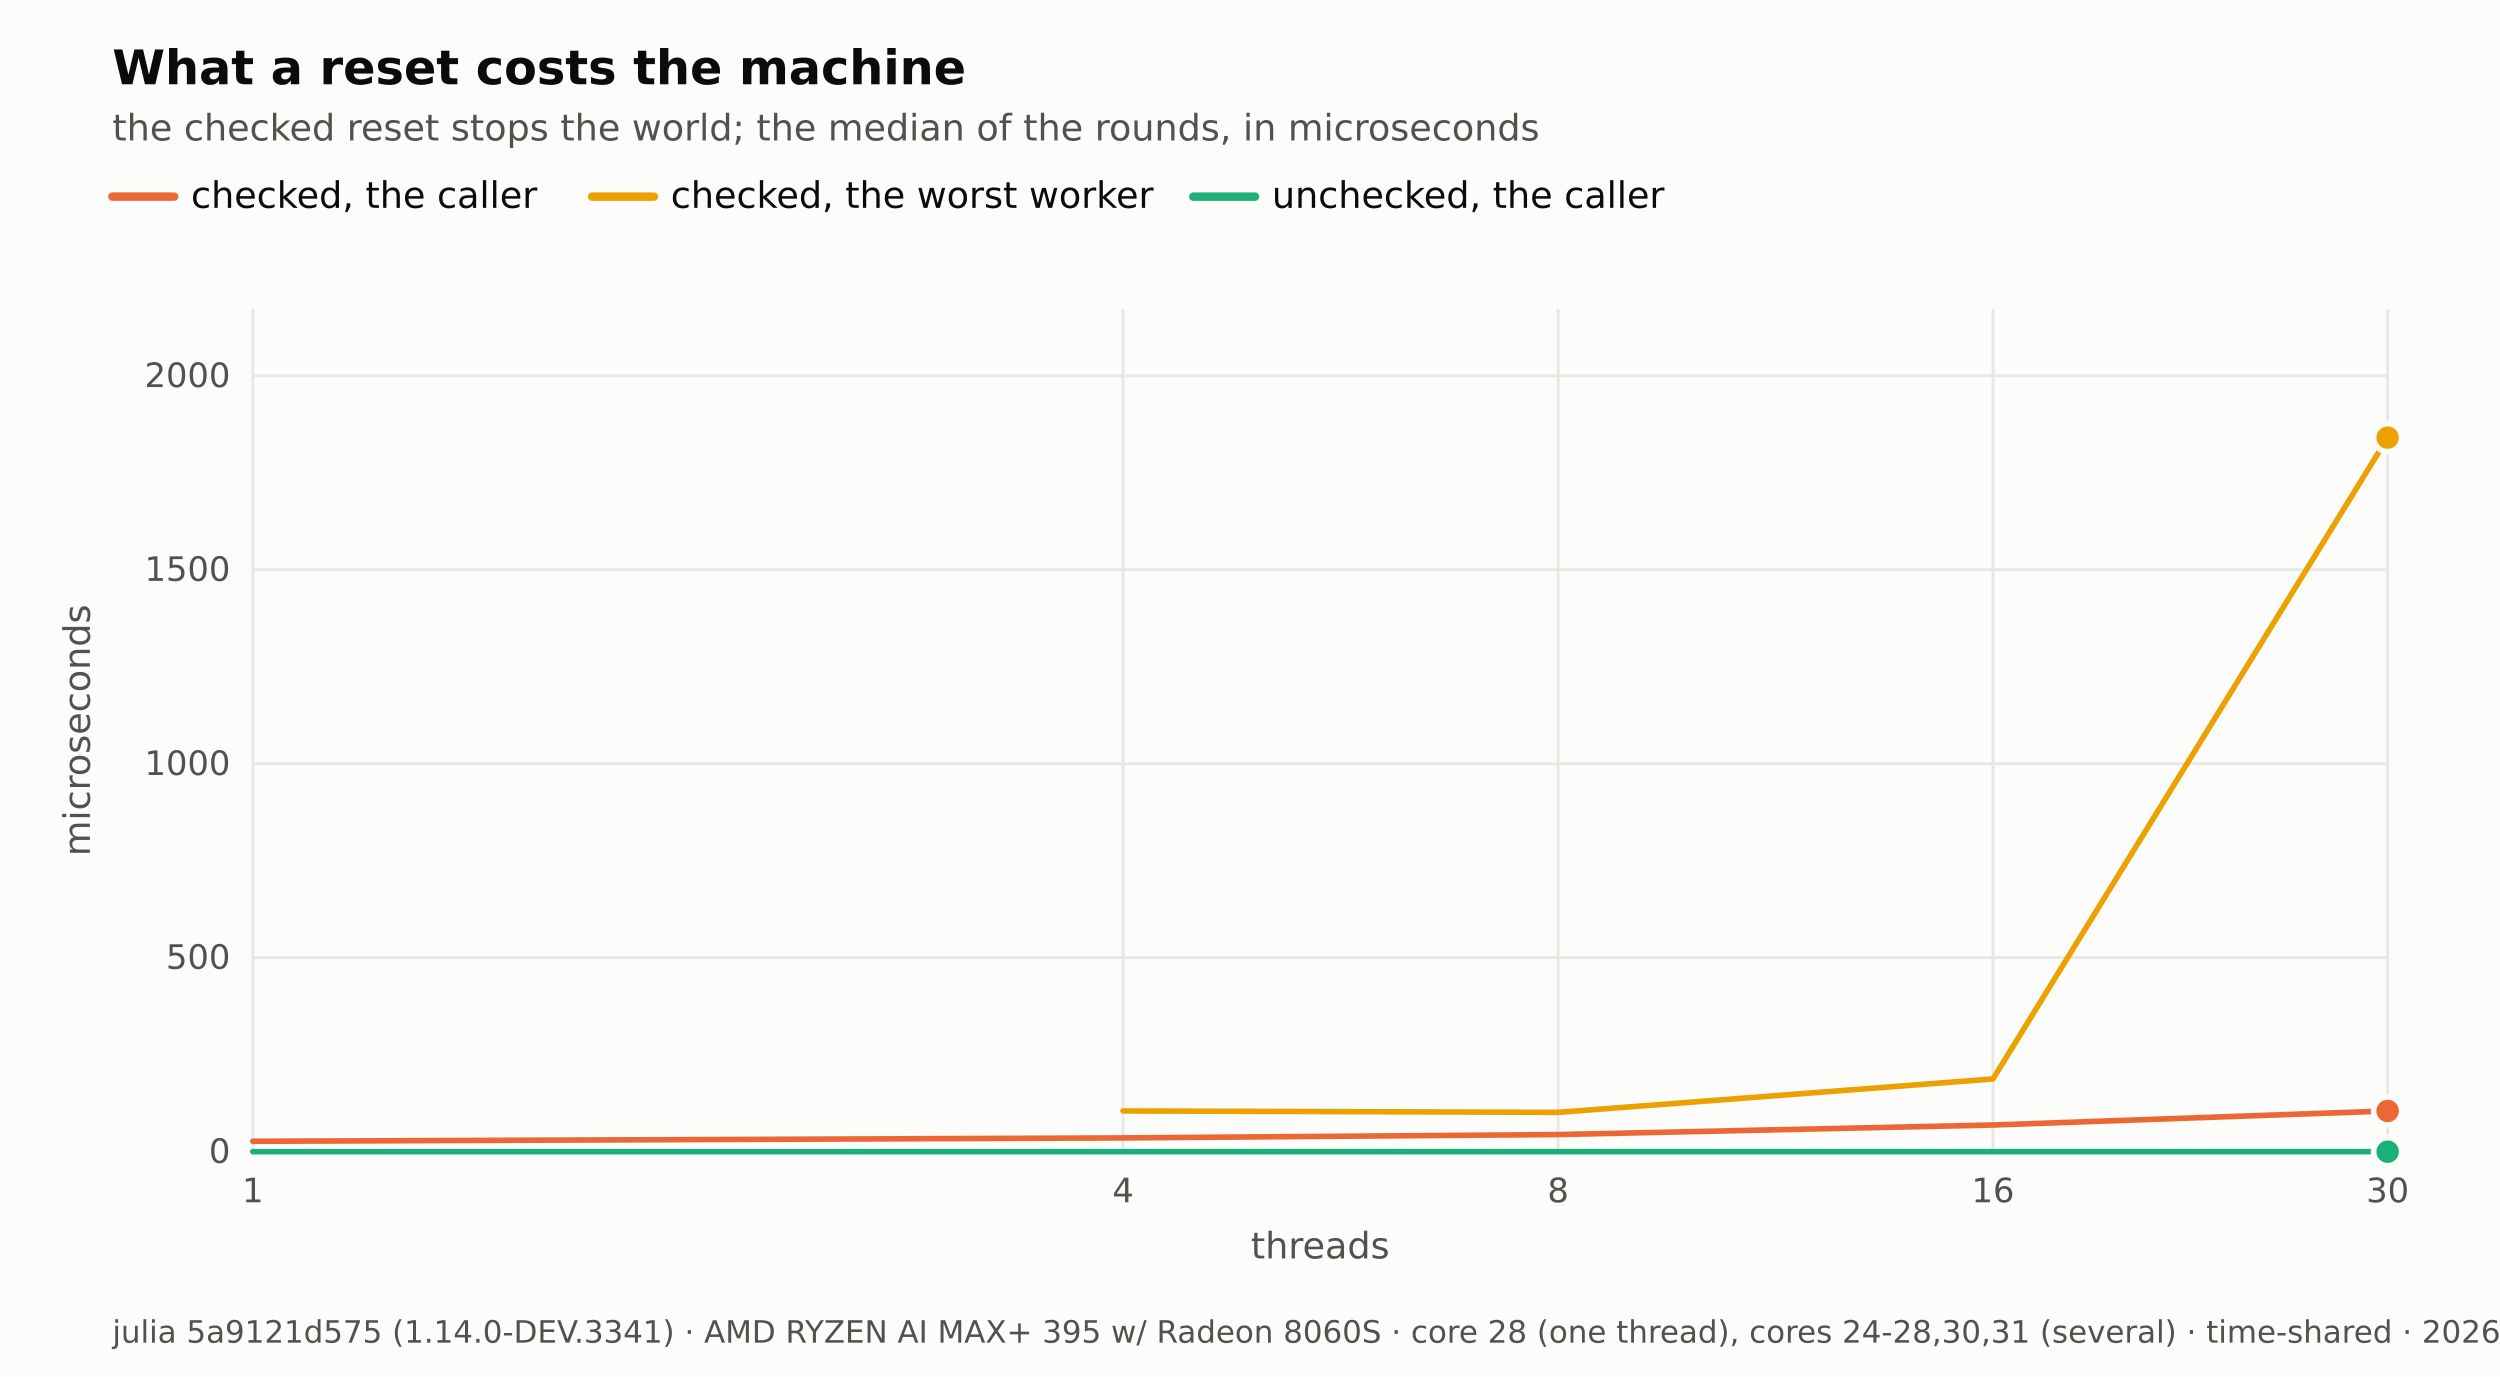
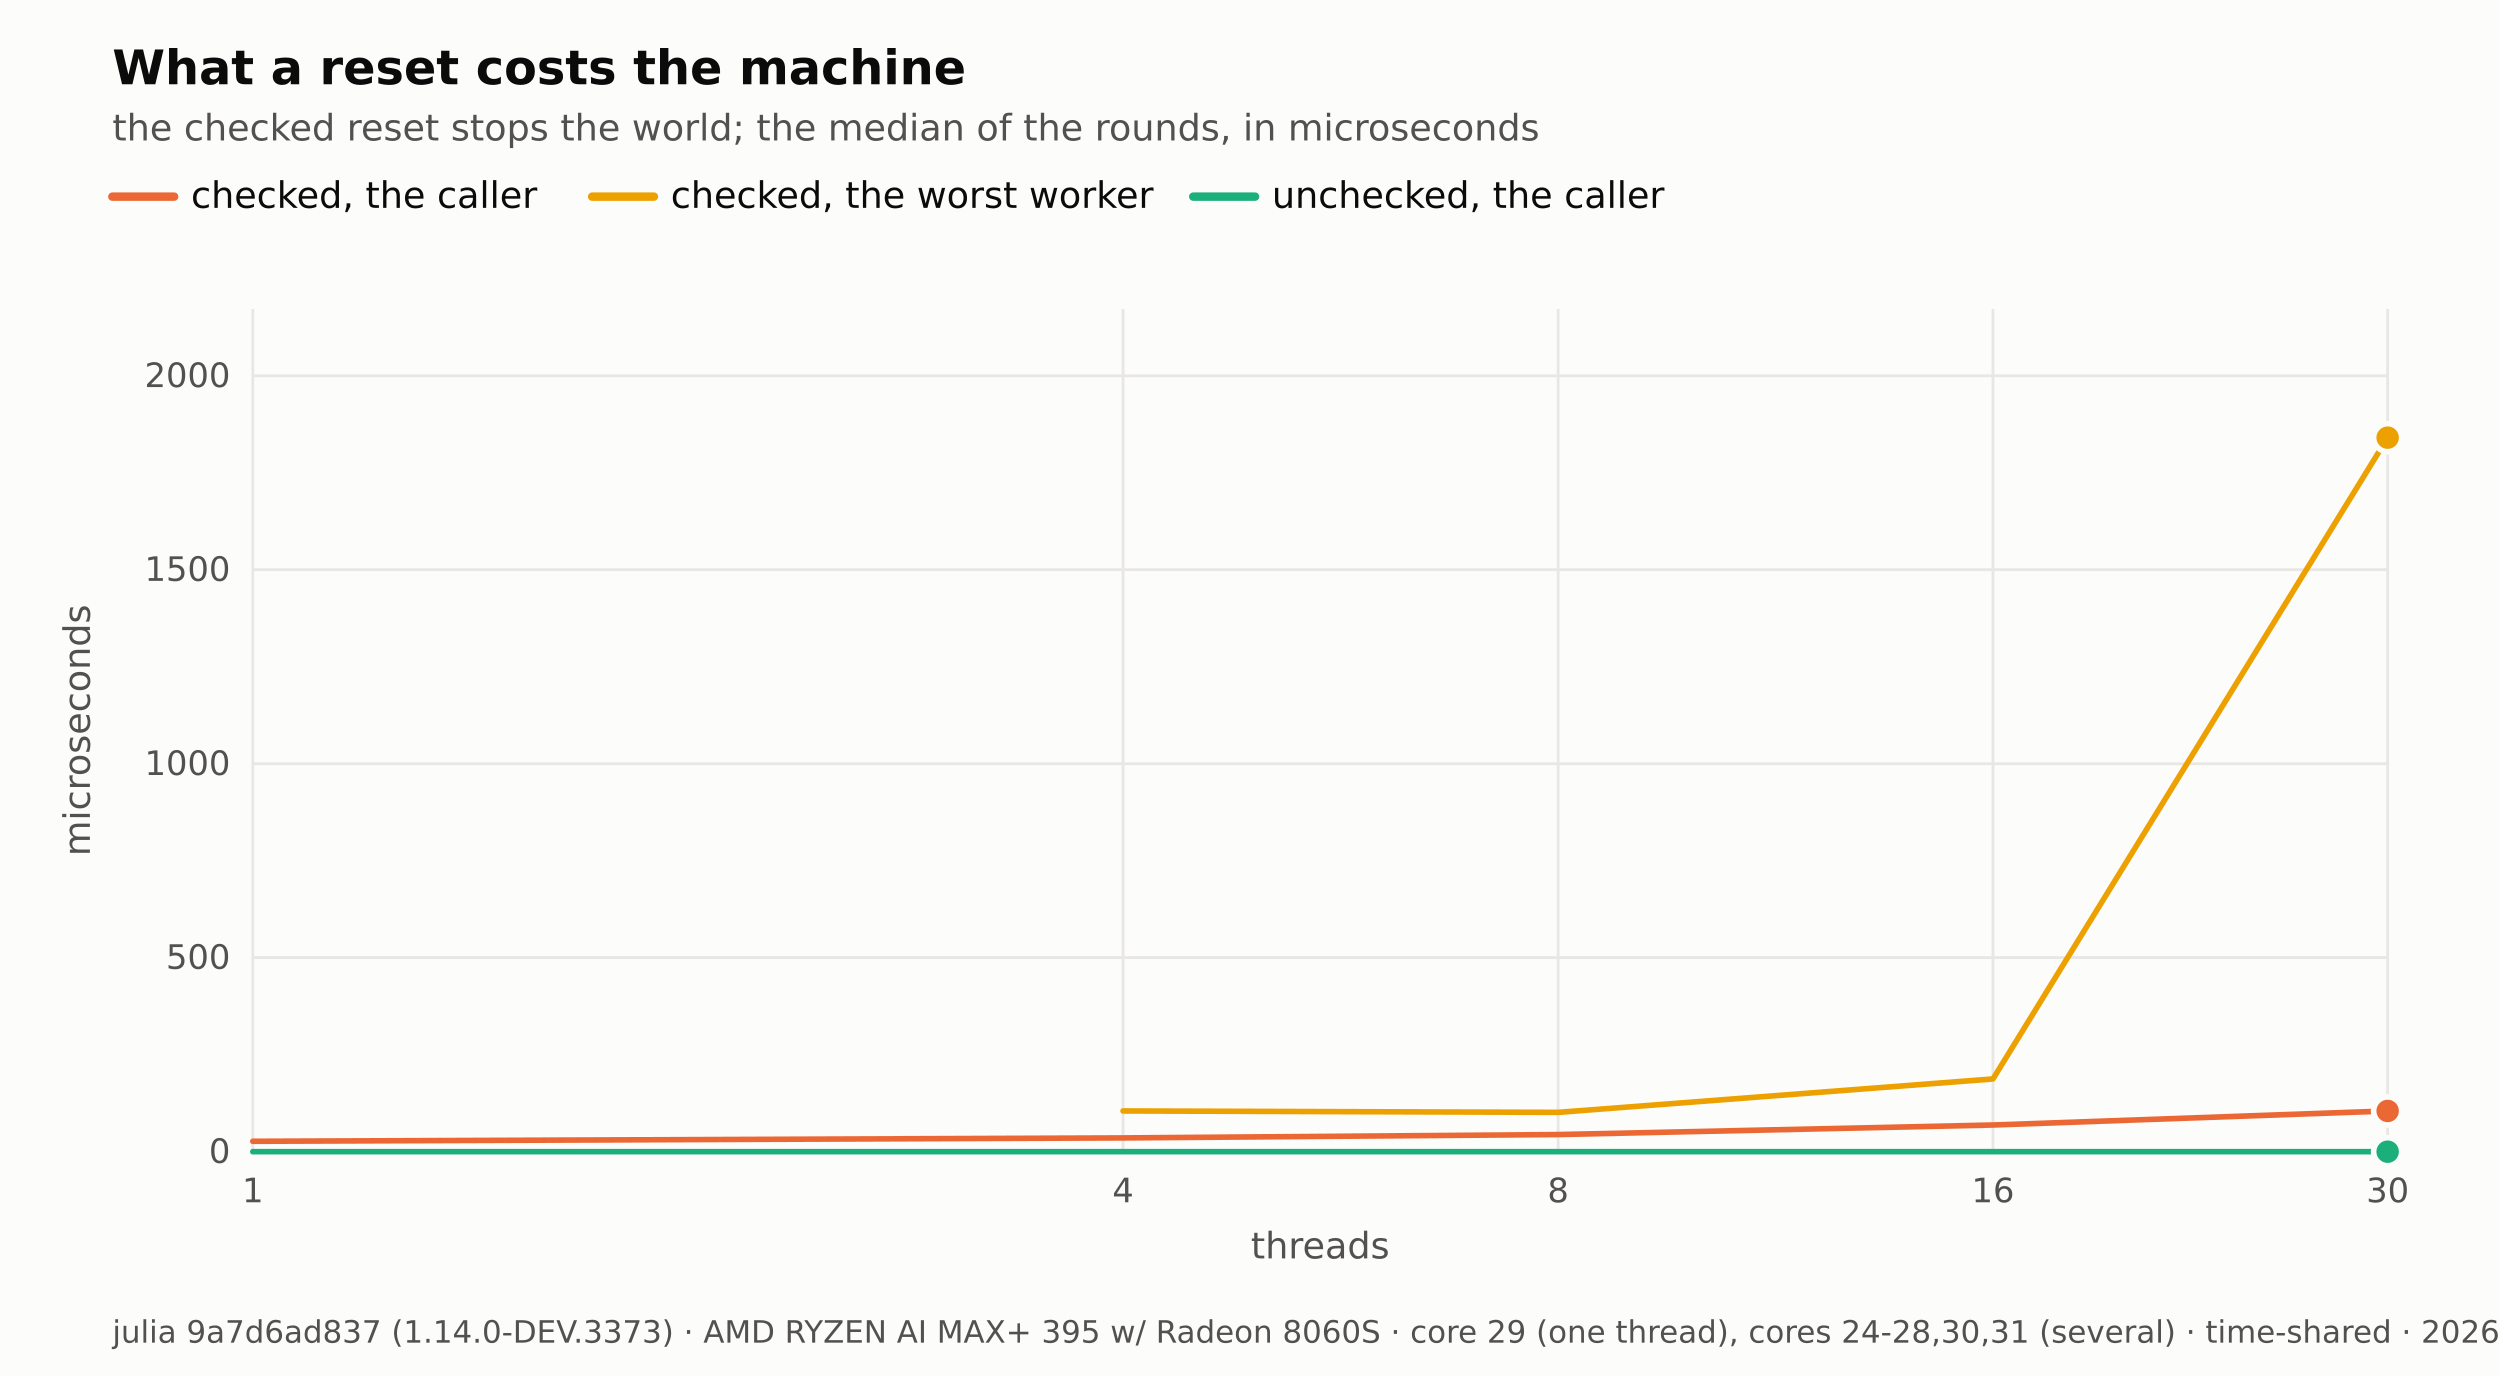
<svg xmlns="http://www.w3.org/2000/svg" viewBox="0 0 890 490" font-size="13">
  <rect width="890" height="490" fill="#fcfcfb" />
  <text x="40.0" y="30.0" font-family="DejaVu Sans, sans-serif" font-size="17" fill="#0b0b0b" text-anchor="start" font-weight="bold">What a reset costs the machine</text>
  <text x="40.0" y="50.0" font-family="DejaVu Sans, sans-serif" font-size="13" fill="#52514e" text-anchor="start">the checked reset stops the world; the median of the rounds, in microseconds</text>
  <line x1="40" y1="70" x2="62" y2="70" stroke="#eb6834" stroke-width="3" stroke-linecap="round" />
  <text x="68.0" y="74.0" font-family="DejaVu Sans, sans-serif" font-size="13" fill="#0b0b0b" text-anchor="start">checked, the caller</text>
  <line x1="210.8" y1="70" x2="232.8" y2="70" stroke="#eda100" stroke-width="3" stroke-linecap="round" />
  <text x="238.8" y="74.0" font-family="DejaVu Sans, sans-serif" font-size="13" fill="#0b0b0b" text-anchor="start">checked, the worst worker</text>
  <line x1="424.8" y1="70" x2="446.8" y2="70" stroke="#1baf7a" stroke-width="3" stroke-linecap="round" />
  <text x="452.8" y="74.0" font-family="DejaVu Sans, sans-serif" font-size="13" fill="#0b0b0b" text-anchor="start">unchecked, the caller</text>
  <line x1="90.0" y1="110" x2="90.0" y2="410" stroke="#e8e7e4" stroke-width="1" />
  <text x="90.0" y="428.0" font-family="DejaVu Sans, sans-serif" font-size="12" fill="#52514e" text-anchor="middle">1</text>
  <line x1="399.8" y1="110" x2="399.8" y2="410" stroke="#e8e7e4" stroke-width="1" />
  <text x="399.8" y="428.0" font-family="DejaVu Sans, sans-serif" font-size="12" fill="#52514e" text-anchor="middle">4</text>
  <line x1="554.7" y1="110" x2="554.7" y2="410" stroke="#e8e7e4" stroke-width="1" />
  <text x="554.7" y="428.0" font-family="DejaVu Sans, sans-serif" font-size="12" fill="#52514e" text-anchor="middle">8</text>
  <line x1="709.5" y1="110" x2="709.5" y2="410" stroke="#e8e7e4" stroke-width="1" />
  <text x="709.5" y="428.0" font-family="DejaVu Sans, sans-serif" font-size="12" fill="#52514e" text-anchor="middle">16</text>
  <line x1="850.0" y1="110" x2="850.0" y2="410" stroke="#e8e7e4" stroke-width="1" />
  <text x="850.0" y="428.0" font-family="DejaVu Sans, sans-serif" font-size="12" fill="#52514e" text-anchor="middle">30</text>
  <line x1="90" y1="410.0" x2="850" y2="410.0" stroke="#e8e7e4" stroke-width="1" />
  <text x="82.0" y="414.0" font-family="DejaVu Sans, sans-serif" font-size="12" fill="#52514e" text-anchor="end">0</text>
  <line x1="90" y1="340.9" x2="850" y2="340.9" stroke="#e8e7e4" stroke-width="1" />
  <text x="82.0" y="344.9" font-family="DejaVu Sans, sans-serif" font-size="12" fill="#52514e" text-anchor="end">500</text>
  <line x1="90" y1="271.9" x2="850" y2="271.9" stroke="#e8e7e4" stroke-width="1" />
  <text x="82.0" y="275.9" font-family="DejaVu Sans, sans-serif" font-size="12" fill="#52514e" text-anchor="end">1000</text>
  <line x1="90" y1="202.8" x2="850" y2="202.8" stroke="#e8e7e4" stroke-width="1" />
  <text x="82.0" y="206.8" font-family="DejaVu Sans, sans-serif" font-size="12" fill="#52514e" text-anchor="end">1500</text>
  <line x1="90" y1="133.8" x2="850" y2="133.8" stroke="#e8e7e4" stroke-width="1" />
  <text x="82.0" y="137.8" font-family="DejaVu Sans, sans-serif" font-size="12" fill="#52514e" text-anchor="end">2000</text>
  <path d="M90.0,406.3 L399.8,405.1 L554.7,403.9 L709.5,400.5 L850.0,395.5" fill="none" stroke="#eb6834" stroke-width="2" stroke-linejoin="round" stroke-linecap="round" />
  <circle cx="850.0" cy="395.5" r="5" fill="#eb6834" stroke="#fcfcfb" stroke-width="2" />
  <path d="M399.8,395.5 L554.7,396.0 L709.5,384.1 L850.0,155.8" fill="none" stroke="#eda100" stroke-width="2" stroke-linejoin="round" stroke-linecap="round" />
  <circle cx="850.0" cy="155.8" r="5" fill="#eda100" stroke="#fcfcfb" stroke-width="2" />
  <path d="M90.0,410.0 L399.8,410.0 L554.7,410.0 L709.5,410.0 L850.0,410.0" fill="none" stroke="#1baf7a" stroke-width="2" stroke-linejoin="round" stroke-linecap="round" />
  <circle cx="850.0" cy="410.0" r="5" fill="#1baf7a" stroke="#fcfcfb" stroke-width="2" />
  <text x="470.0" y="448.0" font-family="DejaVu Sans, sans-serif" font-size="13" fill="#52514e" text-anchor="middle">threads</text>
  <text x="32.0" y="260.0" font-family="DejaVu Sans, sans-serif" font-size="13" fill="#52514e" text-anchor="middle" transform="rotate(-90 32 260.0)">microseconds</text>
-   <text x="40.0" y="478.0" font-family="DejaVu Sans, sans-serif" font-size="11" fill="#52514e" text-anchor="start">julia 5a9121d575 (1.14.0-DEV.3341) · AMD RYZEN AI MAX+ 395 w/ Radeon 8060S · core 28 (one thread), cores 24-28,30,31 (several) · time-shared · 2026-09-23</text>
+   <text x="40.0" y="478.0" font-family="DejaVu Sans, sans-serif" font-size="11" fill="#52514e" text-anchor="start">julia 9a7d6ad837 (1.14.0-DEV.3373) · AMD RYZEN AI MAX+ 395 w/ Radeon 8060S · core 29 (one thread), cores 24-28,30,31 (several) · time-shared · 2026-09-24</text>
</svg>
